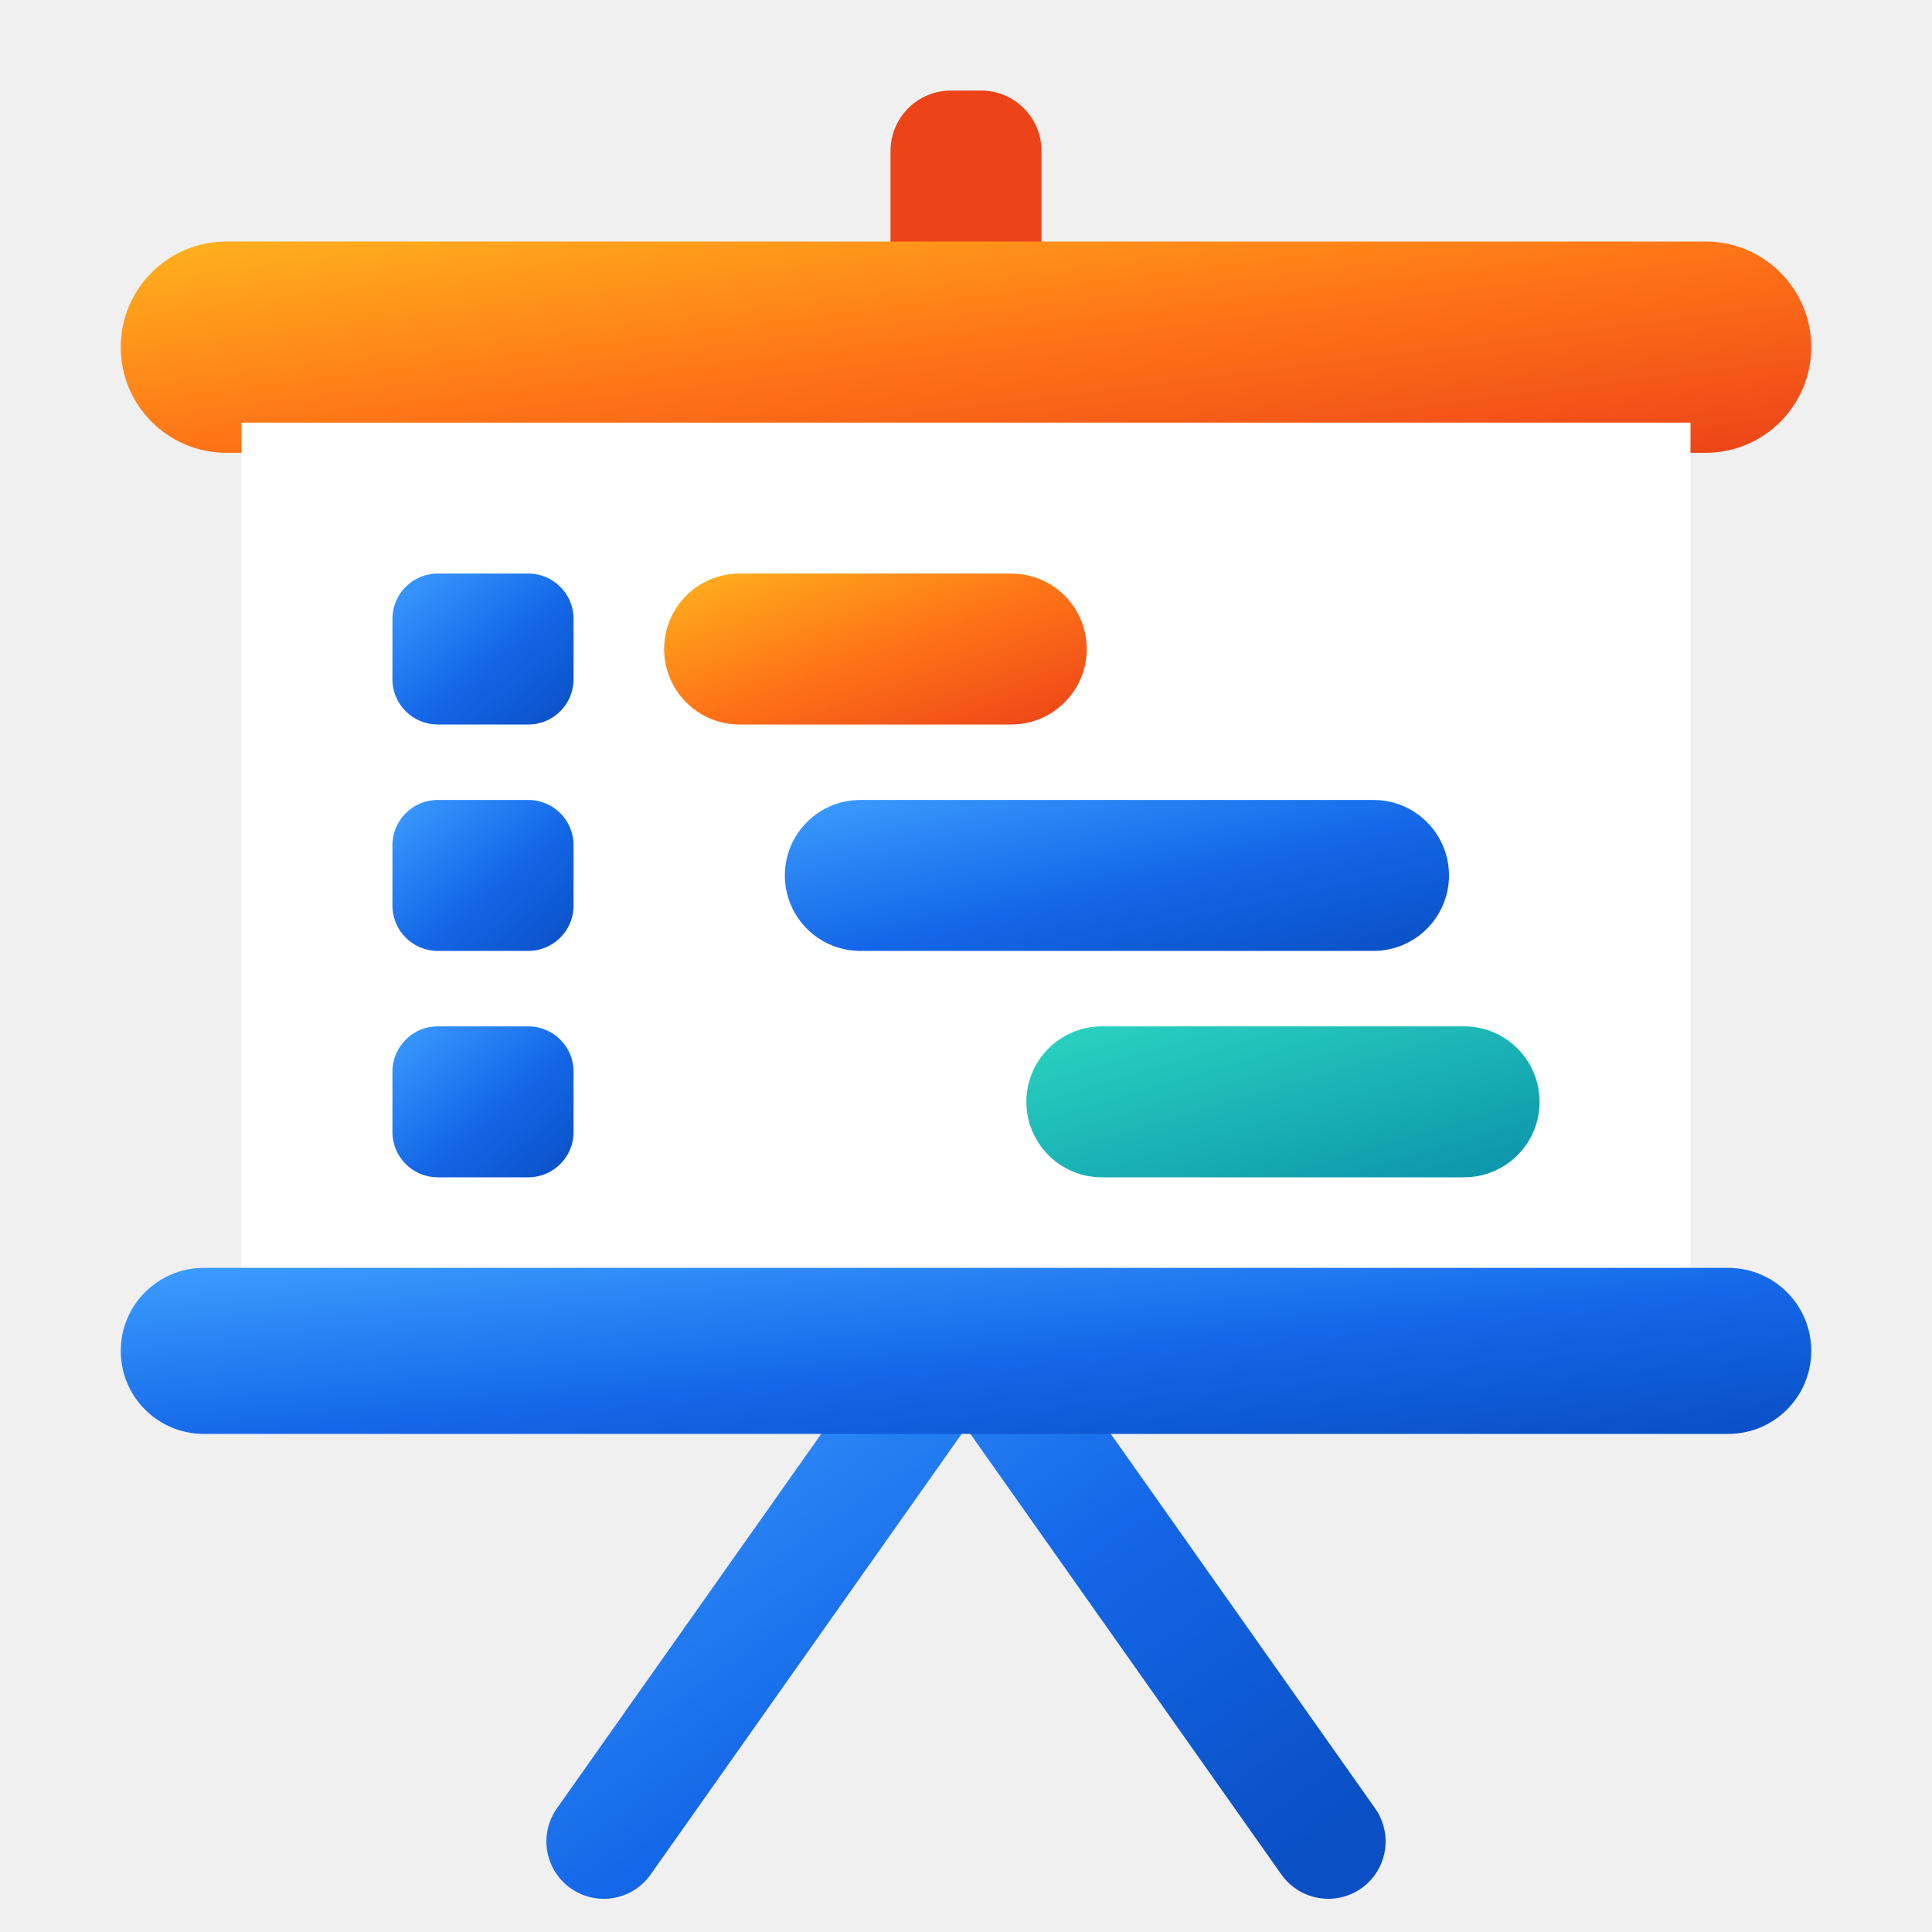
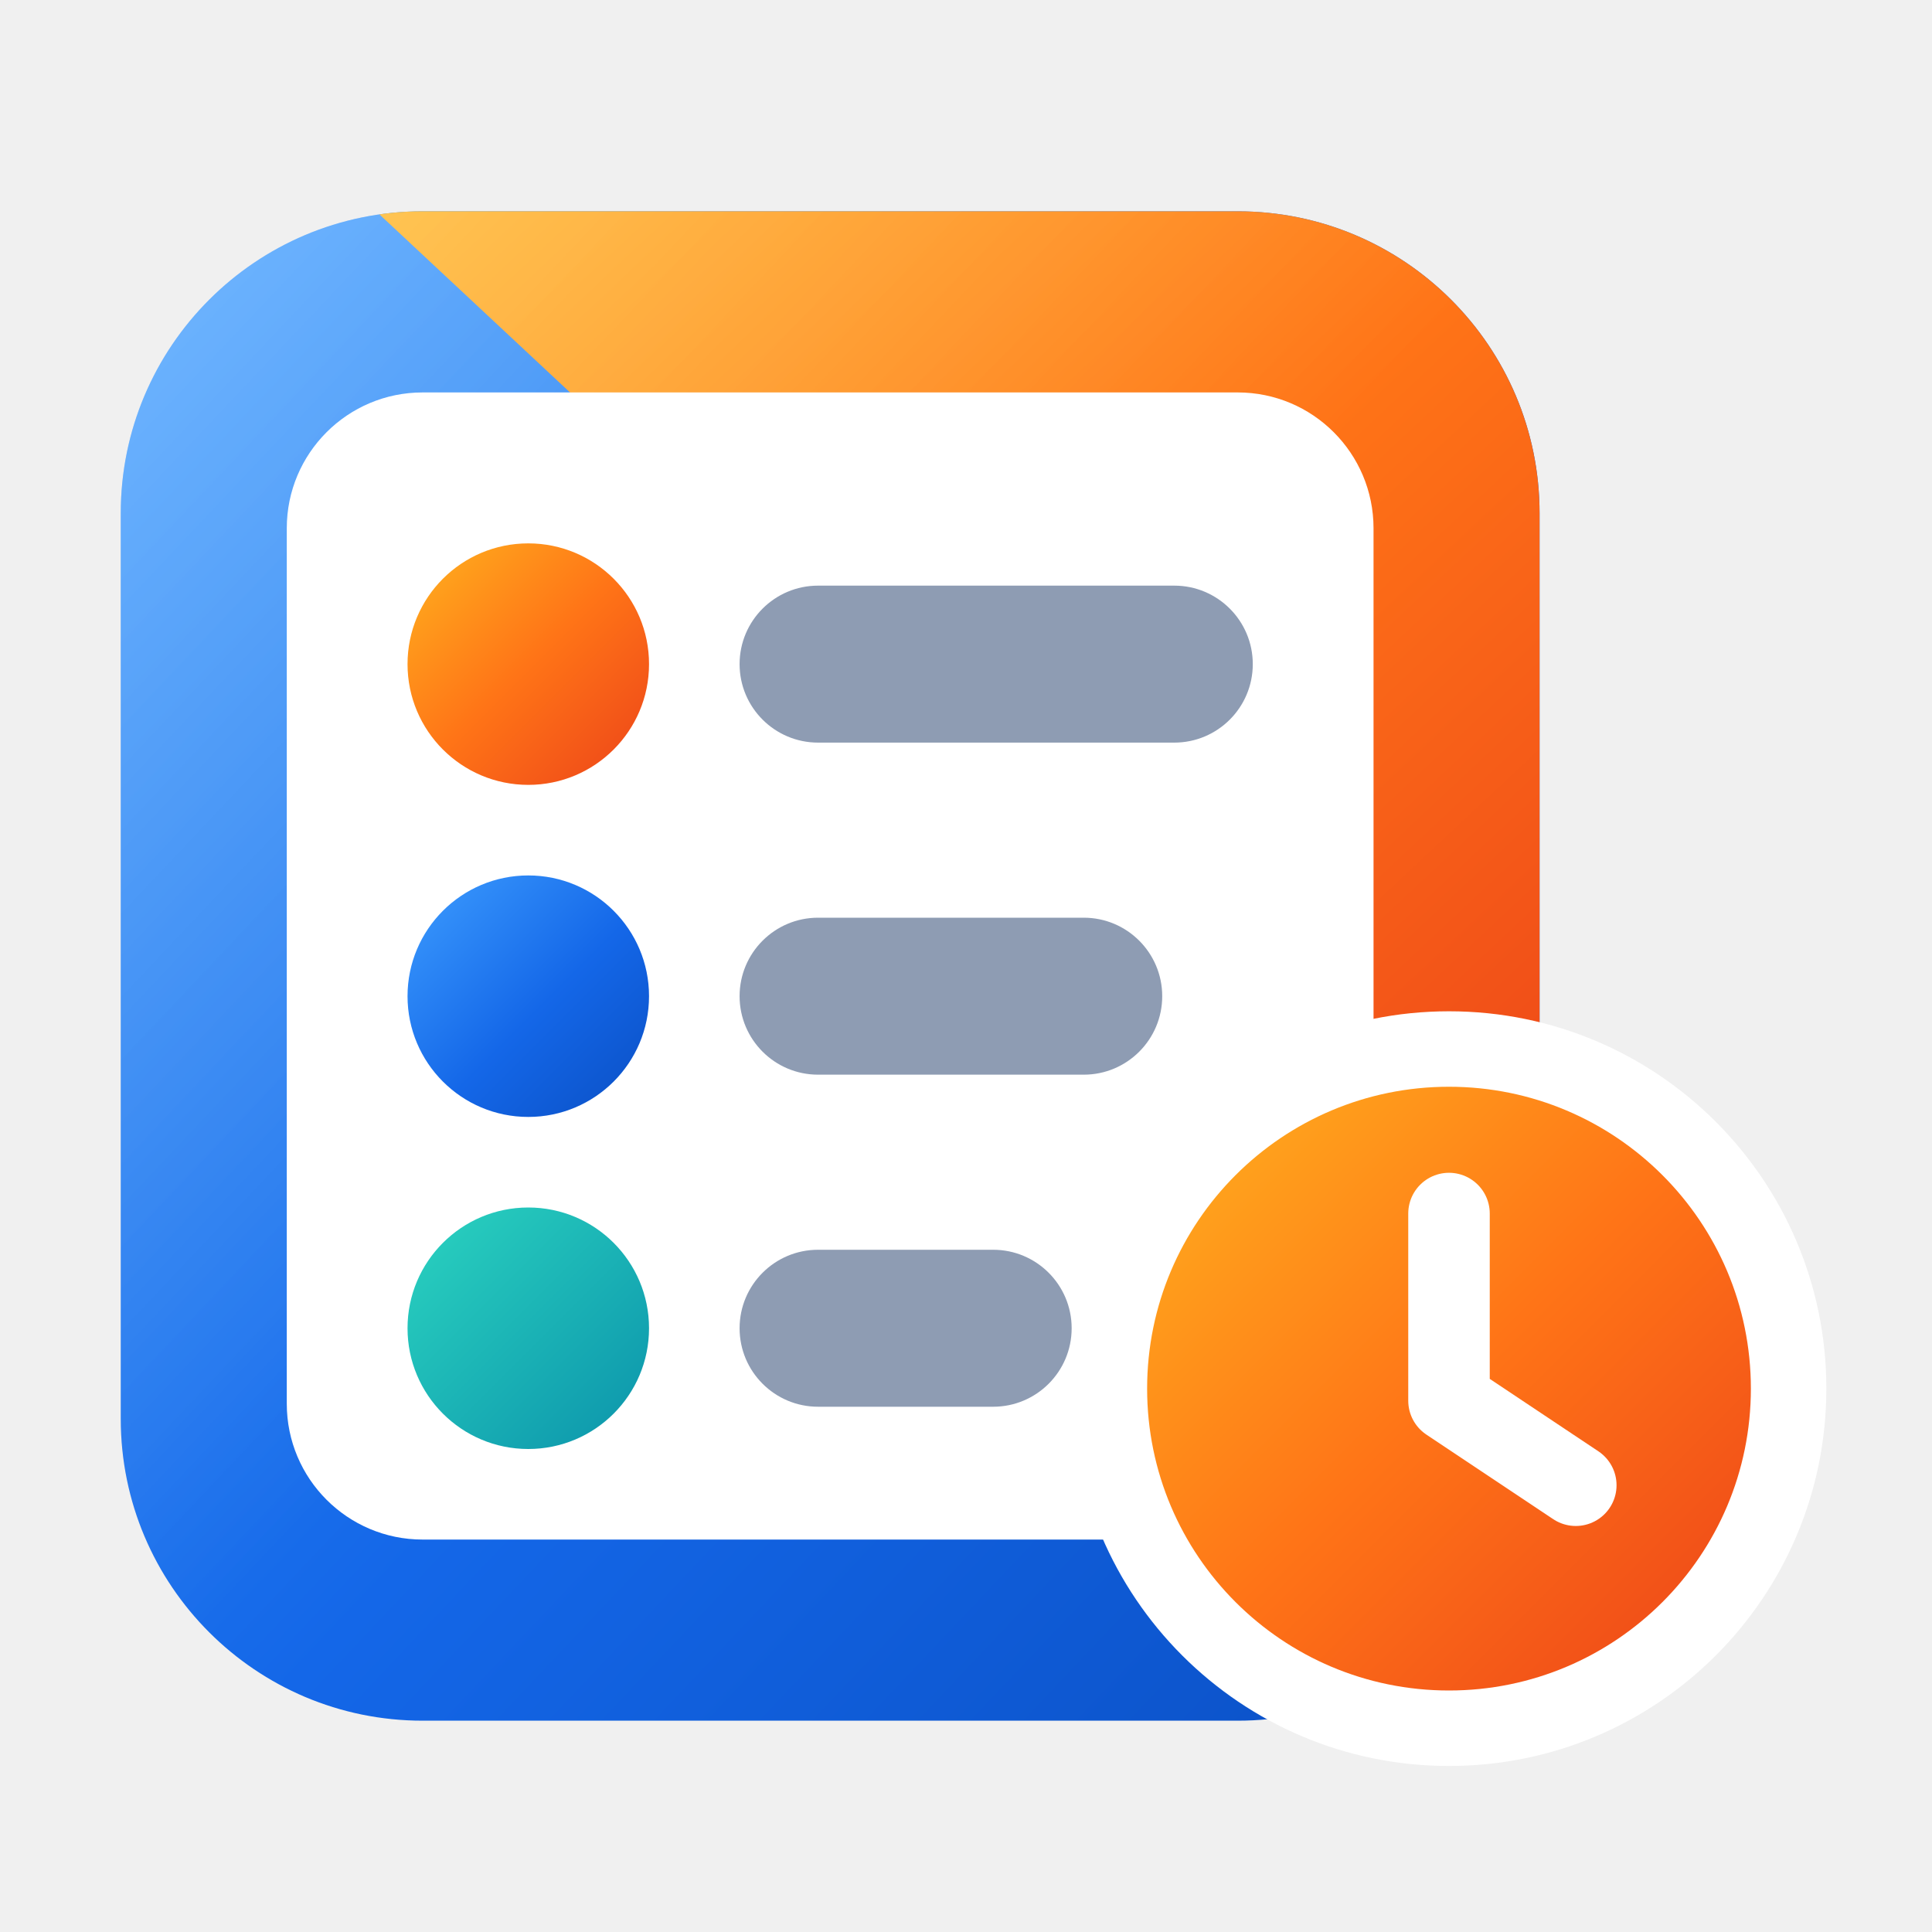
<svg xmlns="http://www.w3.org/2000/svg" viewBox="0 0 64 64" width="64" height="64">
  <defs>
    <linearGradient id="o" x1="0" y1="0" x2="1" y2="1">
      <stop offset="0" stop-color="#FFB21E" />
      <stop offset=".5" stop-color="#FF7417" />
      <stop offset="1" stop-color="#EC4319" />
    </linearGradient>
    <linearGradient id="b" x1="0" y1="0" x2="1" y2="1">
      <stop offset="0" stop-color="#3D9DFF" />
      <stop offset=".55" stop-color="#1467E8" />
      <stop offset="1" stop-color="#0A4FC4" />
    </linearGradient>
    <linearGradient id="t" x1="0" y1="0" x2="1" y2="1">
      <stop offset="0" stop-color="#2BD4C0" />
      <stop offset="1" stop-color="#0B93AB" />
    </linearGradient>
    <linearGradient id="shine" x1="0" y1="0" x2="1" y2="1">
      <stop offset="0" stop-color="#fff" stop-opacity=".28" />
      <stop offset=".5" stop-color="#fff" stop-opacity="0" />
    </linearGradient>
  </defs>
-   <path d="M32 44L20 61M32 44L44 61" stroke="url(#b)" stroke-width="3.8" stroke-linecap="round" />
-   <path d="M32 44V61" stroke="url(#o)" stroke-width="3.8" stroke-linecap="round" />
-   <rect x="29.5" y="3" width="5" height="7" rx="2" fill="#EC4319" />
-   <rect x="4" y="8" width="56" height="7" rx="3.5" fill="url(#o)" />
-   <rect x="8" y="14" width="48" height="29" fill="#fff" />
-   <rect x="4" y="42" width="56" height="5.5" rx="2.75" fill="url(#b)" />
-   <rect class="a-cell" style="--i:0" x="13" y="19" width="6" height="5" rx="1.5" fill="url(#b)" />
-   <rect class="a-cell" style="--i:1" x="13" y="26.5" width="6" height="5" rx="1.5" fill="url(#b)" />
-   <rect class="a-cell" style="--i:2" x="13" y="34" width="6" height="5" rx="1.5" fill="url(#b)" />
-   <rect class="a-line" style="--i:1" x="22" y="19" width="14" height="5" rx="2.5" fill="url(#o)" />
-   <rect class="a-line" style="--i:2" x="26" y="26.5" width="22" height="5" rx="2.5" fill="url(#b)" />
-   <rect class="a-line" style="--i:3" x="34" y="34" width="17" height="5" rx="2.5" fill="url(#t)" />
+   <clipPath id="c">
+     <rect x="4" y="7" width="47" height="50" rx="10" />
+   </clipPath>
+   <g clip-path="url(#c)">
+     <rect x="4" y="7" width="47" height="50" fill="url(#b)" />
+     <path d="M12.46 7 H51 V43 Z" fill="url(#o)" />
+     <rect x="4" y="7" width="47" height="50" fill="url(#shine)" />
+   </g>
+   <rect x="9.5" y="13" width="36" height="38" rx="4.5" fill="#fff" />
+   <circle class="a-cell" style="--i:0" cx="17.5" cy="22" r="4" fill="url(#o)" />
+   <rect class="a-line" style="--i:0" x="24.5" y="19.4" width="17" height="5.2" rx="2.6" fill="#8E9CB3" />
+   <circle class="a-cell" style="--i:1" cx="17.5" cy="33" r="4" fill="url(#b)" />
+   <rect class="a-line" style="--i:1" x="24.5" y="30.4" width="14" height="5.2" rx="2.6" fill="#8E9CB3" />
+   <circle class="a-cell" style="--i:2" cx="17.5" cy="44" r="4" fill="url(#t)" />
+   <rect class="a-line" style="--i:2" x="24.5" y="41.4" width="11" height="5.2" rx="2.6" fill="#8E9CB3" />
+   <g class="a-pop" style="--i:3">
+     <circle cx="48" cy="46" r="12.5" fill="#fff" />
+     <circle cx="48" cy="46" r="10" fill="url(#o)" />
+     <path d="M48 40.2V46.4l4.2 2.8" fill="none" stroke="#fff" stroke-width="2.7" stroke-linecap="round" stroke-linejoin="round" />
+   </g>
</svg>
